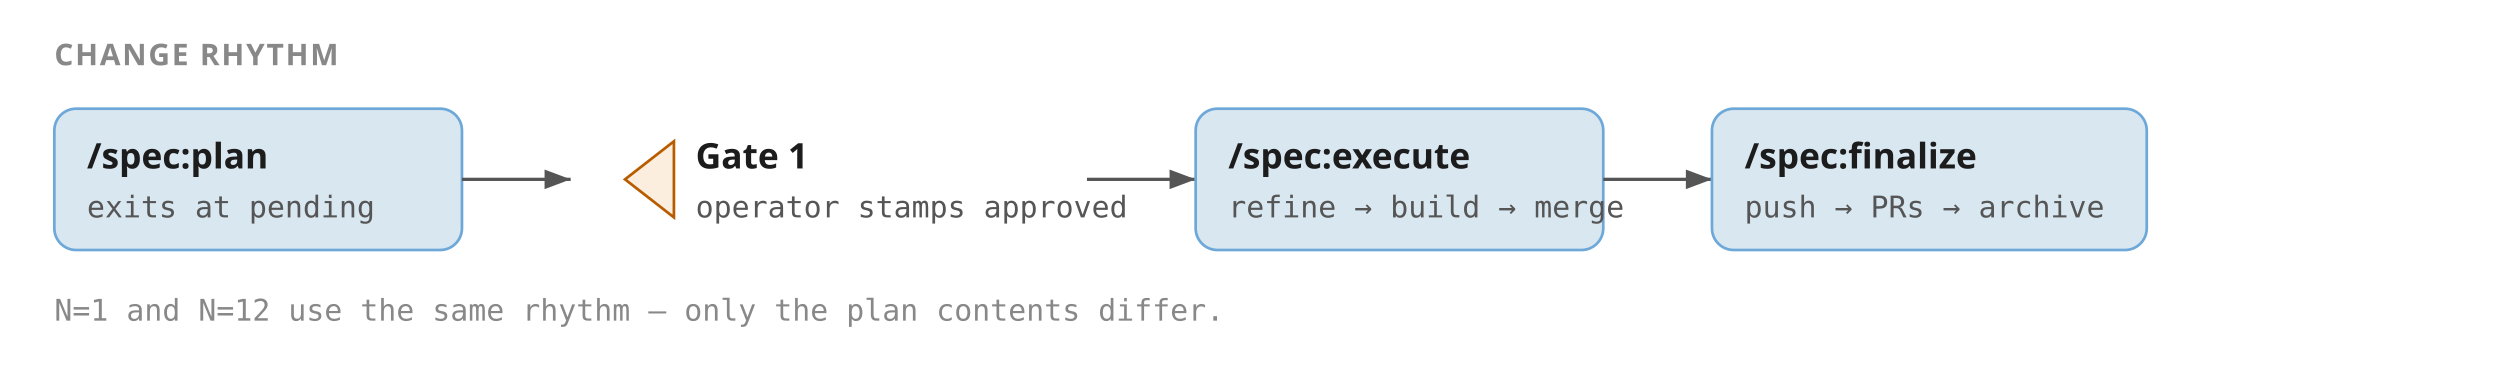
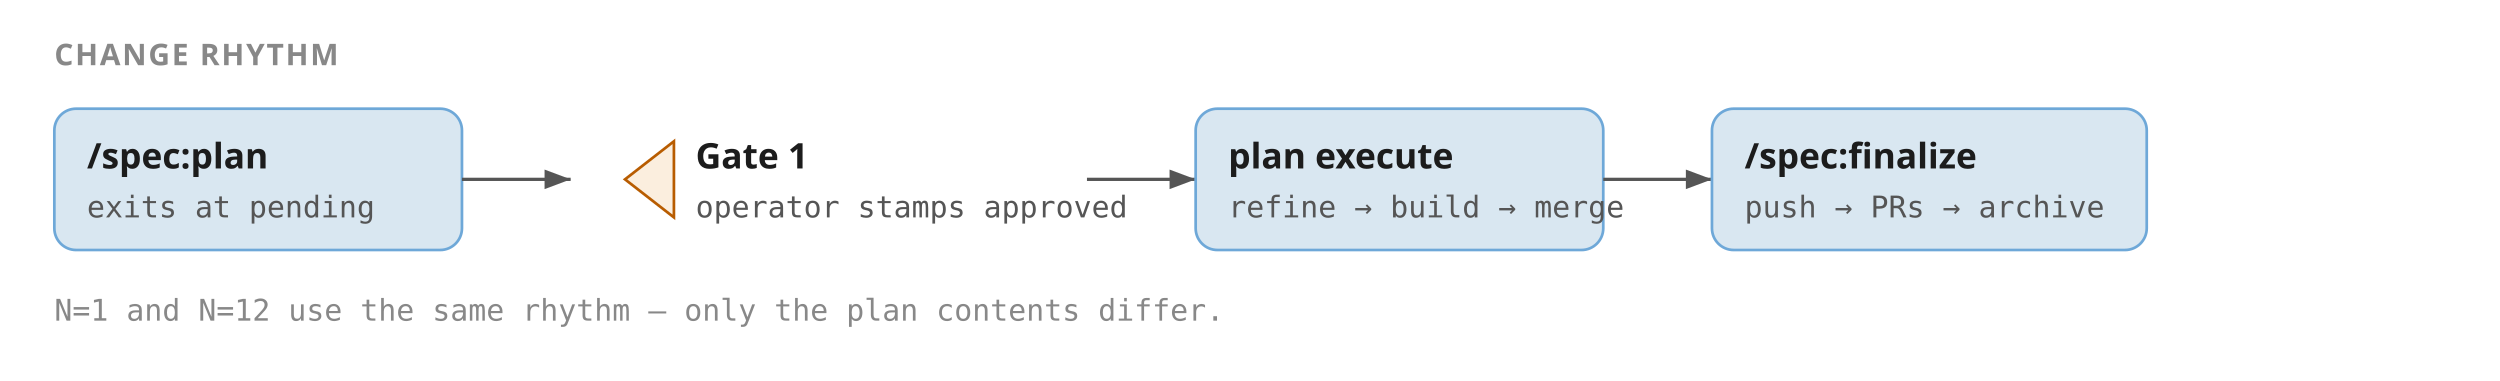
<svg xmlns="http://www.w3.org/2000/svg" viewBox="0 0 920 140" role="img" aria-label="Specify change rhythm from plan through Gate 1 to execute and finalize">
  <defs>
    <marker id="arr" markerWidth="10" markerHeight="10" refX="8" refY="3" orient="auto">
      <path d="M0,0 L0,6 L8,3 z" fill="#555" />
    </marker>
  </defs>
  <text x="20" y="24" font-family="ui-sans-serif, system-ui, sans-serif" font-size="11" font-weight="600" fill="#888" letter-spacing="0.06em">CHANGE RHYTHM</text>
  <rect x="20" y="40" width="150" height="52" rx="8" fill="#d9e7f1" stroke="#6ea8d8" />
  <text x="32" y="62" font-family="ui-sans-serif, system-ui, sans-serif" font-size="13" font-weight="600" fill="#1c1c1c">/spec:plan</text>
  <text x="32" y="80" font-family="ui-monospace, monospace" font-size="11" fill="#555">exits at pending</text>
  <path d="M170 66 L210 66" stroke="#555" stroke-width="1.2" fill="none" marker-end="url(#arr)" />
  <polygon points="230,66 248,52 248,80" fill="#fbeede" stroke="#b85c00" />
  <text x="256" y="62" font-family="ui-sans-serif, system-ui, sans-serif" font-size="13" font-weight="600" fill="#1c1c1c">Gate 1</text>
  <text x="256" y="80" font-family="ui-monospace, monospace" font-size="11" fill="#555">operator stamps approved</text>
  <path d="M400 66 L440 66" stroke="#555" stroke-width="1.2" fill="none" marker-end="url(#arr)" />
  <rect x="440" y="40" width="150" height="52" rx="8" fill="#d9e7f1" stroke="#6ea8d8" />
-   <text x="452" y="62" font-family="ui-sans-serif, system-ui, sans-serif" font-size="13" font-weight="600" fill="#1c1c1c">/spec:execute</text>
+   <text x="452" y="62" font-family="ui-sans-serif, system-ui, sans-serif" font-size="13" font-weight="600" fill="#1c1c1c">plan execute</text>
  <text x="452" y="80" font-family="ui-monospace, monospace" font-size="11" fill="#555">refine → build → merge</text>
  <path d="M590 66 L630 66" stroke="#555" stroke-width="1.2" fill="none" marker-end="url(#arr)" />
  <rect x="630" y="40" width="160" height="52" rx="8" fill="#d9e7f1" stroke="#6ea8d8" />
  <text x="642" y="62" font-family="ui-sans-serif, system-ui, sans-serif" font-size="13" font-weight="600" fill="#1c1c1c">/spec:finalize</text>
  <text x="642" y="80" font-family="ui-monospace, monospace" font-size="11" fill="#555">push → PRs → archive</text>
  <text x="20" y="118" font-family="ui-monospace, monospace" font-size="11" fill="#888">N=1 and N=12 use the same rhythm — only the plan contents differ.</text>
</svg>
